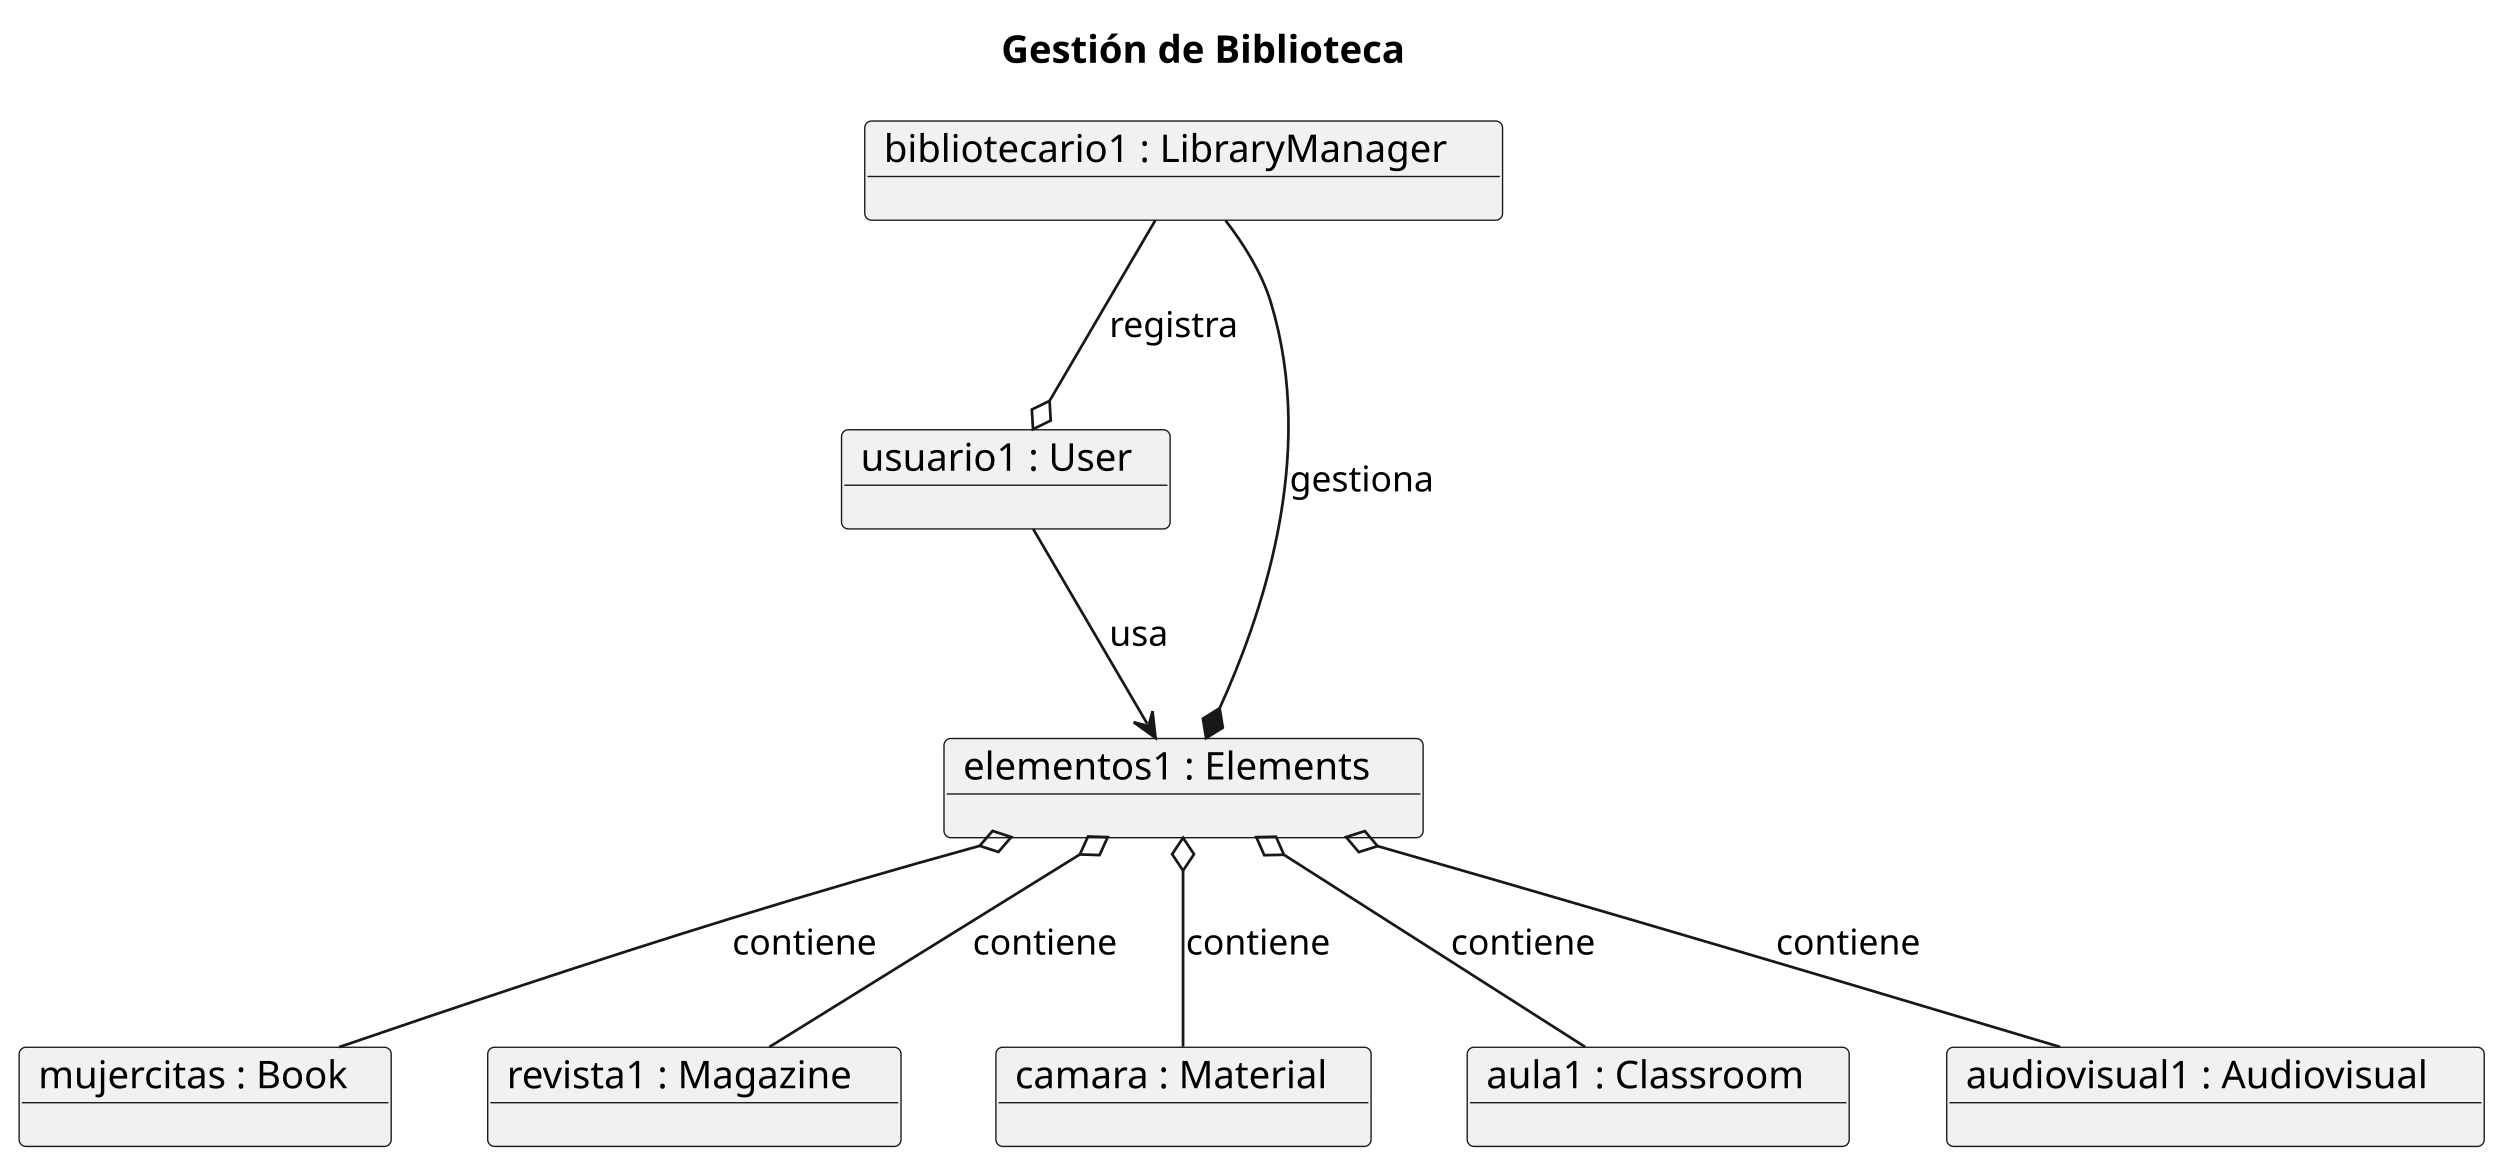
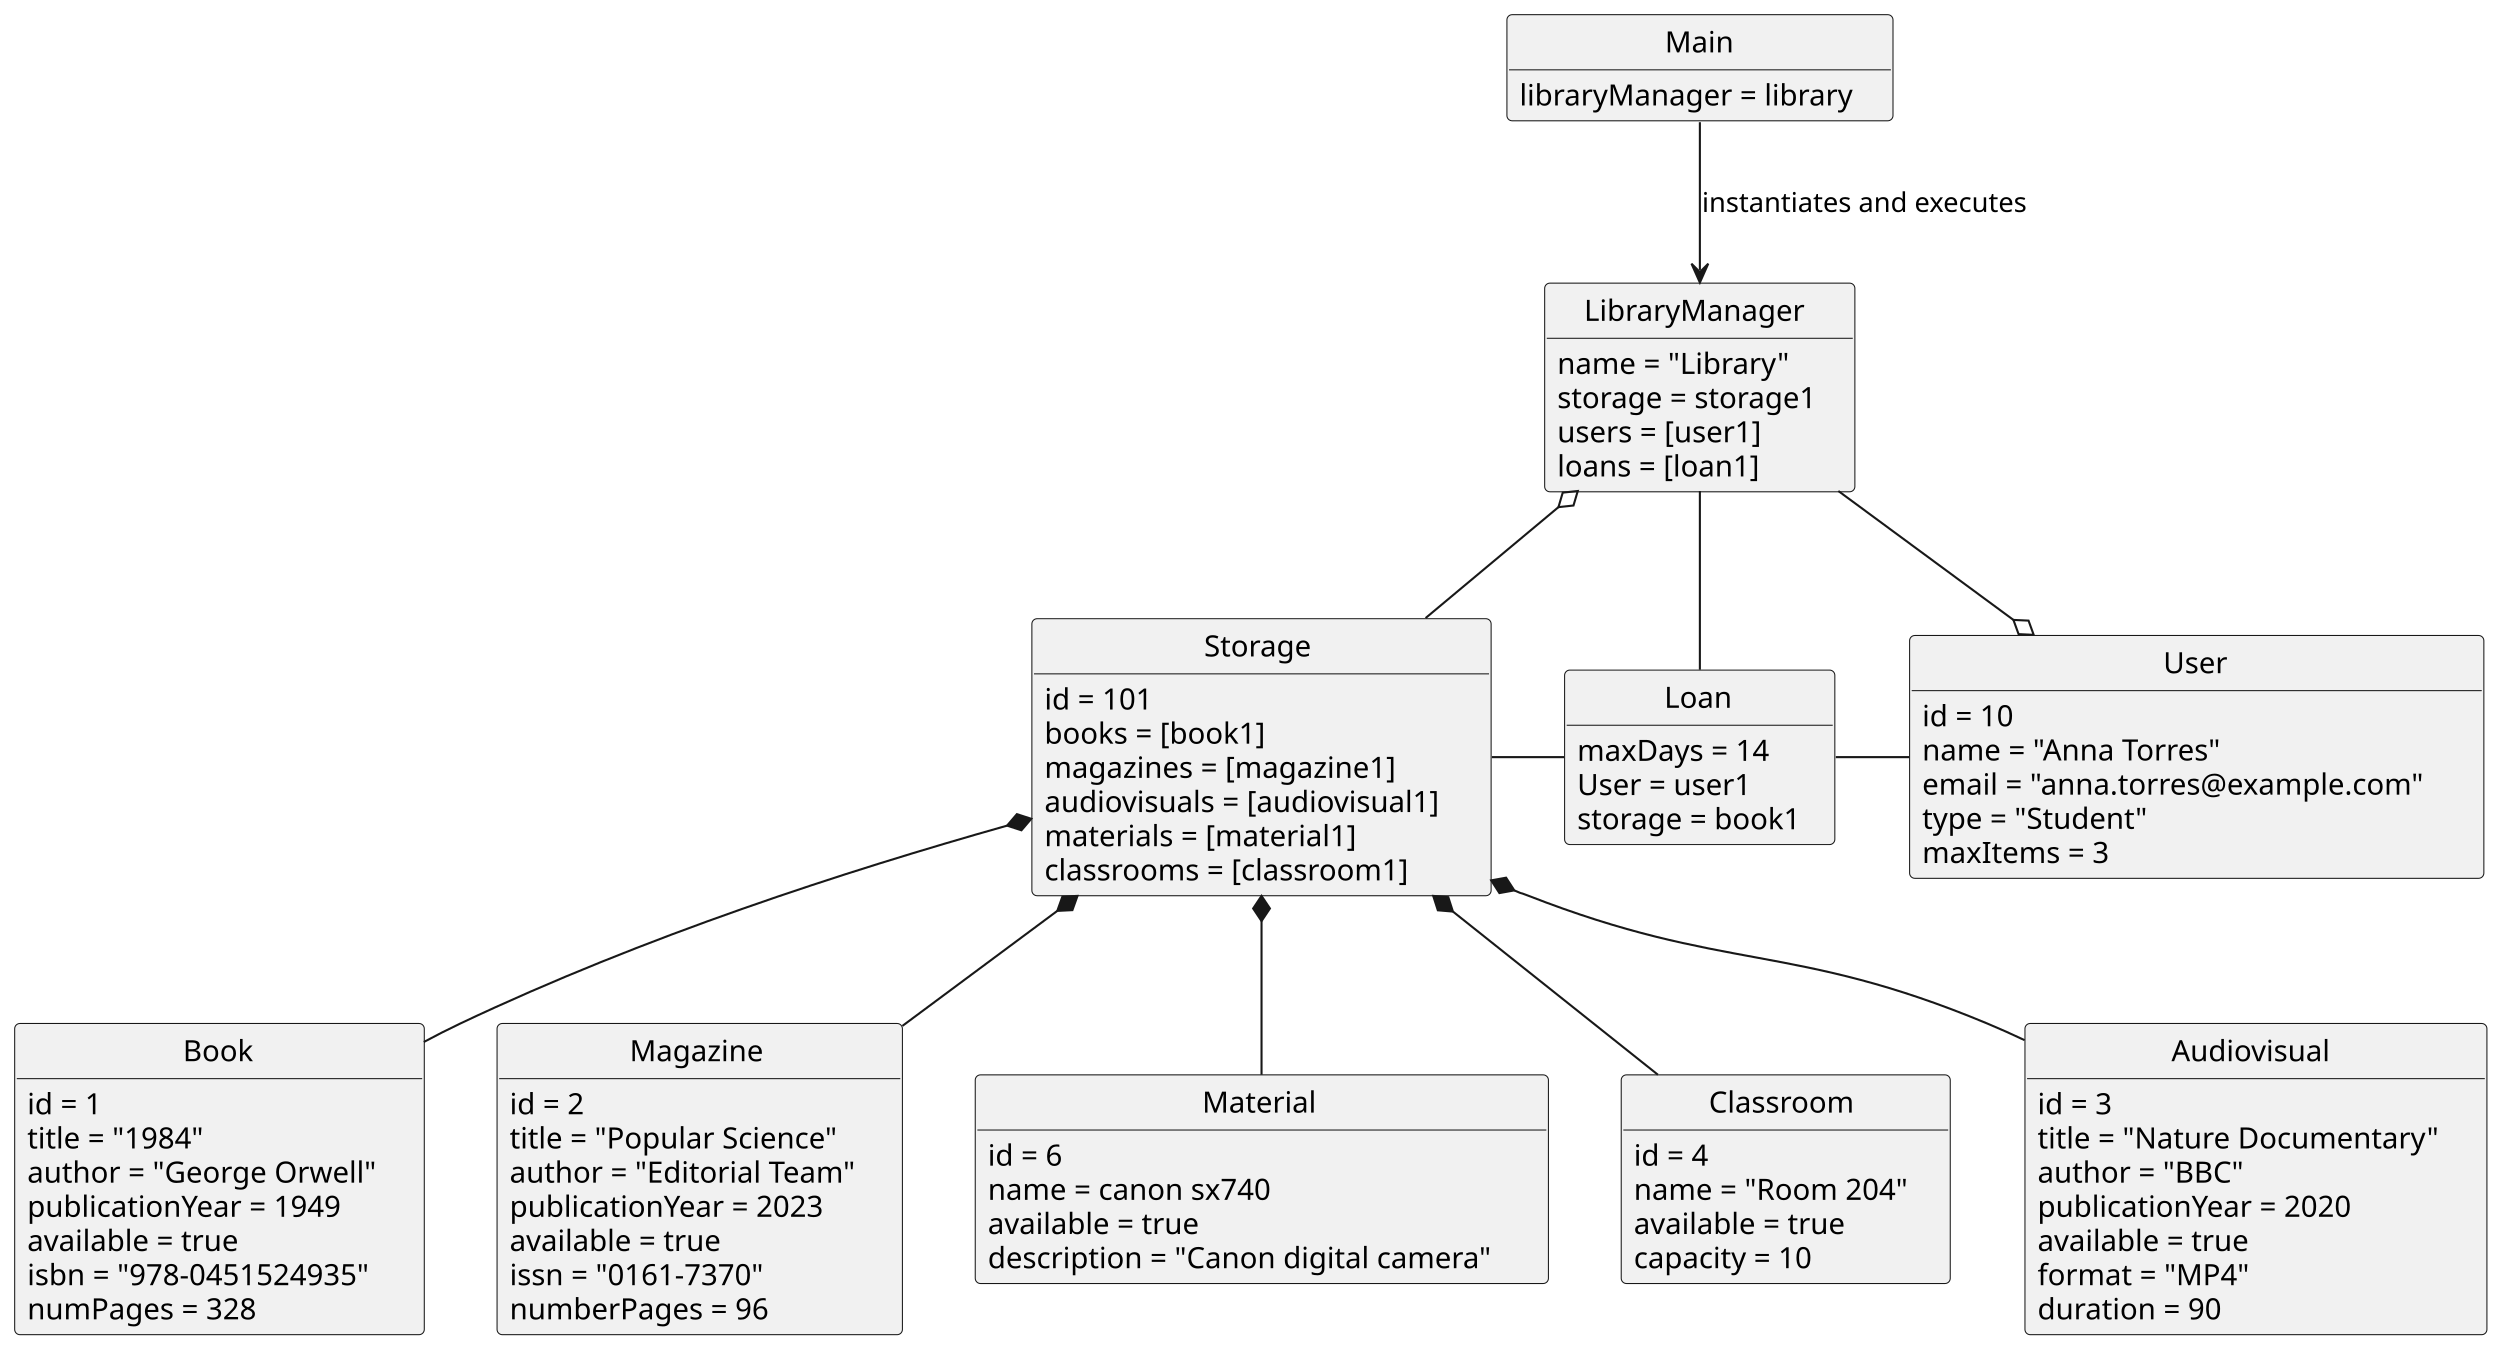
- <svg xmlns="http://www.w3.org/2000/svg" contentStyleType="text/css" data-diagram-type="CLASS" height="425px" preserveAspectRatio="none" style="width:915px;height:425px;background:#FFFFFF;" version="1.1" viewBox="0 0 915 425" width="915px" zoomAndPan="magnify">
+ <svg xmlns="http://www.w3.org/2000/svg" contentStyleType="text/css" data-diagram-type="CLASS" height="643px" preserveAspectRatio="none" style="width:1192px;height:643px;background:#FFFFFF;" version="1.1" viewBox="0 0 1192 643" width="1192px" zoomAndPan="magnify">
  <defs />
  <g>
-     <text fill="#000000" font-family="sans-serif" font-size="14" font-weight="bold" lengthAdjust="spacing" textLength="168.301" x="366.465" y="22.995">Gestión de Biblioteca</text>
-     <g id="elem_mujercitas">
-       <rect fill="#F1F1F1" height="36.297" rx="2.5" ry="2.5" style="stroke:#181818;stroke-width:0.5;" width="136.179" x="7" y="383.297" />
-       <text fill="#000000" font-family="sans-serif" font-size="14" lengthAdjust="spacing" textLength="122.179" x="14" y="398.292">mujercitas : Book</text>
-       <line style="stroke:#181818;stroke-width:0.5;" x1="8" x2="142.179" y1="403.594" y2="403.594" />
+     <g id="elem_Main">
+       <rect codeLine="86" fill="#F1F1F1" height="50.594" id="Main" rx="2.5" ry="2.5" style="stroke:#181818;stroke-width:0.5;" width="184.081" x="718.5" y="7" />
+       <text fill="#000000" font-family="sans-serif" font-size="14" lengthAdjust="spacing" textLength="33.421" x="793.83" y="24.995">Main</text>
+       <line style="stroke:#181818;stroke-width:0.5;" x1="719.5" x2="901.581" y1="33.297" y2="33.297" />
+       <text fill="#000000" font-family="sans-serif" font-size="14" lengthAdjust="spacing" textLength="172.081" x="724.5" y="50.292">libraryManager = library</text>
    </g>
-     <g id="elem_revista1">
-       <rect fill="#F1F1F1" height="36.297" rx="2.5" ry="2.5" style="stroke:#181818;stroke-width:0.5;" width="151.279" x="178.5" y="383.297" />
-       <text fill="#000000" font-family="sans-serif" font-size="14" lengthAdjust="spacing" textLength="137.279" x="185.5" y="398.292">revista1 : Magazine</text>
-       <line style="stroke:#181818;stroke-width:0.5;" x1="179.5" x2="328.779" y1="403.594" y2="403.594" />
+     <g id="elem_LibraryManager">
+       <rect codeLine="79" fill="#F1F1F1" height="99.484" id="LibraryManager" rx="2.5" ry="2.5" style="stroke:#181818;stroke-width:0.5;" width="147.905" x="736.5" y="135" />
+       <text fill="#000000" font-family="sans-serif" font-size="14" lengthAdjust="spacing" textLength="110.318" x="755.293" y="152.995">LibraryManager</text>
+       <line style="stroke:#181818;stroke-width:0.5;" x1="737.5" x2="883.405" y1="161.297" y2="161.297" />
+       <text fill="#000000" font-family="sans-serif" font-size="14" lengthAdjust="spacing" textLength="122.165" x="742.5" y="178.292">name = "Library"</text>
+       <text fill="#000000" font-family="sans-serif" font-size="14" lengthAdjust="spacing" textLength="135.905" x="742.5" y="194.589">storage = storage1</text>
+       <text fill="#000000" font-family="sans-serif" font-size="14" lengthAdjust="spacing" textLength="108.828" x="742.5" y="210.886">users = [user1]</text>
+       <text fill="#000000" font-family="sans-serif" font-size="14" lengthAdjust="spacing" textLength="107.57" x="742.5" y="227.183">loans = [loan1]</text>
    </g>
-     <g id="elem_camara">
-       <rect fill="#F1F1F1" height="36.297" rx="2.5" ry="2.5" style="stroke:#181818;stroke-width:0.5;" width="137.32" x="364.5" y="383.297" />
-       <text fill="#000000" font-family="sans-serif" font-size="14" lengthAdjust="spacing" textLength="123.32" x="371.5" y="398.292">camara : Material</text>
-       <line style="stroke:#181818;stroke-width:0.5;" x1="365.5" x2="500.82" y1="403.594" y2="403.594" />
+     <g id="elem_Storage">
+       <rect codeLine="24" fill="#F1F1F1" height="132.078" id="Storage" rx="2.5" ry="2.5" style="stroke:#181818;stroke-width:0.5;" width="218.965" x="492" y="295" />
+       <text fill="#000000" font-family="sans-serif" font-size="14" lengthAdjust="spacing" textLength="54.776" x="574.094" y="312.995">Storage</text>
+       <line style="stroke:#181818;stroke-width:0.5;" x1="493" x2="709.965" y1="321.297" y2="321.297" />
+       <text fill="#000000" font-family="sans-serif" font-size="14" lengthAdjust="spacing" textLength="60.129" x="498" y="338.292">id = 101</text>
+       <text fill="#000000" font-family="sans-serif" font-size="14" lengthAdjust="spacing" textLength="116.006" x="498" y="354.589">books = [book1]</text>
+       <text fill="#000000" font-family="sans-serif" font-size="14" lengthAdjust="spacing" textLength="184.57" x="498" y="370.886">magazines = [magazine1]</text>
+       <text fill="#000000" font-family="sans-serif" font-size="14" lengthAdjust="spacing" textLength="206.965" x="498" y="387.183">audiovisuals = [audiovisual1]</text>
+       <text fill="#000000" font-family="sans-serif" font-size="14" lengthAdjust="spacing" textLength="164.623" x="498" y="403.479">materials = [material1]</text>
+       <text fill="#000000" font-family="sans-serif" font-size="14" lengthAdjust="spacing" textLength="190.312" x="498" y="419.776">classrooms = [classroom1]</text>
    </g>
-     <g id="elem_aula1">
-       <rect fill="#F1F1F1" height="36.297" rx="2.5" ry="2.5" style="stroke:#181818;stroke-width:0.5;" width="139.802" x="537" y="383.297" />
-       <text fill="#000000" font-family="sans-serif" font-size="14" lengthAdjust="spacing" textLength="125.802" x="544" y="398.292">aula1 : Classroom</text>
-       <line style="stroke:#181818;stroke-width:0.5;" x1="538" x2="675.802" y1="403.594" y2="403.594" />
+     <g id="elem_User">
+       <rect codeLine="33" fill="#F1F1F1" height="115.781" id="User" rx="2.5" ry="2.5" style="stroke:#181818;stroke-width:0.5;" width="273.803" x="910.5" y="303" />
+       <text fill="#000000" font-family="sans-serif" font-size="14" lengthAdjust="spacing" textLength="31.91" x="1031.446" y="320.995">User</text>
+       <line style="stroke:#181818;stroke-width:0.5;" x1="911.5" x2="1183.303" y1="329.297" y2="329.297" />
+       <text fill="#000000" font-family="sans-serif" font-size="14" lengthAdjust="spacing" textLength="51.222" x="916.5" y="346.292">id = 10</text>
+       <text fill="#000000" font-family="sans-serif" font-size="14" lengthAdjust="spacing" textLength="158.102" x="916.5" y="362.589">name = "Anna Torres"</text>
+       <text fill="#000000" font-family="sans-serif" font-size="14" lengthAdjust="spacing" textLength="261.803" x="916.5" y="378.886">email = "anna.torres@example.com"</text>
+       <text fill="#000000" font-family="sans-serif" font-size="14" lengthAdjust="spacing" textLength="119.895" x="916.5" y="395.183">type = "Student"</text>
+       <text fill="#000000" font-family="sans-serif" font-size="14" lengthAdjust="spacing" textLength="99.203" x="916.5" y="411.479">maxItems = 3</text>
    </g>
-     <g id="elem_audiovisual1">
-       <rect fill="#F1F1F1" height="36.297" rx="2.5" ry="2.5" style="stroke:#181818;stroke-width:0.5;" width="196.731" x="712.5" y="383.297" />
-       <text fill="#000000" font-family="sans-serif" font-size="14" lengthAdjust="spacing" textLength="182.731" x="719.5" y="398.292">audiovisual1 : Audiovisual</text>
-       <line style="stroke:#181818;stroke-width:0.5;" x1="713.5" x2="908.231" y1="403.594" y2="403.594" />
+     <g id="elem_Loan">
+       <rect codeLine="90" fill="#F1F1F1" height="83.188" id="Loan" rx="2.5" ry="2.5" style="stroke:#181818;stroke-width:0.5;" width="128.847" x="746" y="319.5" />
+       <text fill="#000000" font-family="sans-serif" font-size="14" lengthAdjust="spacing" textLength="33.817" x="793.515" y="337.495">Loan</text>
+       <line style="stroke:#181818;stroke-width:0.5;" x1="747" x2="873.847" y1="345.797" y2="345.797" />
+       <text fill="#000000" font-family="sans-serif" font-size="14" lengthAdjust="spacing" textLength="103.886" x="752" y="362.792">maxDays = 14</text>
+       <text fill="#000000" font-family="sans-serif" font-size="14" lengthAdjust="spacing" textLength="91.984" x="752" y="379.089">User = user1</text>
+       <text fill="#000000" font-family="sans-serif" font-size="14" lengthAdjust="spacing" textLength="116.847" x="752" y="395.386">storage = book1</text>
    </g>
-     <g id="elem_profesor">
-       <rect fill="#F1F1F1" height="36.297" rx="2.5" ry="2.5" style="stroke:#181818;stroke-width:0.5;" width="120.265" x="308" y="157.297" />
-       <text fill="#000000" font-family="sans-serif" font-size="14" lengthAdjust="spacing" textLength="106.265" x="315" y="172.292">usuario1 : User</text>
-       <line style="stroke:#181818;stroke-width:0.5;" x1="309" x2="427.265" y1="177.594" y2="177.594" />
+     <g id="elem_Book">
+       <rect codeLine="41" fill="#F1F1F1" height="148.375" id="Book" rx="2.5" ry="2.5" style="stroke:#181818;stroke-width:0.5;" width="195.299" x="7" y="488" />
+       <text fill="#000000" font-family="sans-serif" font-size="14" lengthAdjust="spacing" textLength="34.843" x="87.228" y="505.995">Book</text>
+       <line style="stroke:#181818;stroke-width:0.5;" x1="8" x2="201.299" y1="514.297" y2="514.297" />
+       <text fill="#000000" font-family="sans-serif" font-size="14" lengthAdjust="spacing" textLength="42.315" x="13" y="531.292">id = 1</text>
+       <text fill="#000000" font-family="sans-serif" font-size="14" lengthAdjust="spacing" textLength="96.51" x="13" y="547.589">title = "1984"</text>
+       <text fill="#000000" font-family="sans-serif" font-size="14" lengthAdjust="spacing" textLength="179.997" x="13" y="563.886">author = "George Orwell"</text>
+       <text fill="#000000" font-family="sans-serif" font-size="14" lengthAdjust="spacing" textLength="165.279" x="13" y="580.183">publicationYear = 1949</text>
+       <text fill="#000000" font-family="sans-serif" font-size="14" lengthAdjust="spacing" textLength="112.554" x="13" y="596.48">available = true</text>
+       <text fill="#000000" font-family="sans-serif" font-size="14" lengthAdjust="spacing" textLength="183.299" x="13" y="612.776">isbn = "978-0451524935"</text>
+       <text fill="#000000" font-family="sans-serif" font-size="14" lengthAdjust="spacing" textLength="120.552" x="13" y="629.073">numPages = 328</text>
    </g>
-     <g id="elem_bibliotecario1">
-       <rect fill="#F1F1F1" height="36.297" rx="2.5" ry="2.5" style="stroke:#181818;stroke-width:0.5;" width="233.44" x="316.5" y="44.297" />
-       <text fill="#000000" font-family="sans-serif" font-size="14" lengthAdjust="spacing" textLength="219.44" x="323.5" y="59.292">bibliotecario1 : LibraryManager</text>
-       <line style="stroke:#181818;stroke-width:0.5;" x1="317.5" x2="548.94" y1="64.594" y2="64.594" />
+     <g id="elem_Magazine">
+       <rect codeLine="59" fill="#F1F1F1" height="148.375" id="Magazine" rx="2.5" ry="2.5" style="stroke:#181818;stroke-width:0.5;" width="193.269" x="237" y="488" />
+       <text fill="#000000" font-family="sans-serif" font-size="14" lengthAdjust="spacing" textLength="66.849" x="300.21" y="505.995">Magazine</text>
+       <line style="stroke:#181818;stroke-width:0.5;" x1="238" x2="429.269" y1="514.297" y2="514.297" />
+       <text fill="#000000" font-family="sans-serif" font-size="14" lengthAdjust="spacing" textLength="42.315" x="243" y="531.292">id = 2</text>
+       <text fill="#000000" font-family="sans-serif" font-size="14" lengthAdjust="spacing" textLength="172.594" x="243" y="547.589">title = "Popular Science"</text>
+       <text fill="#000000" font-family="sans-serif" font-size="14" lengthAdjust="spacing" textLength="181.269" x="243" y="563.886">author = "Editorial Team"</text>
+       <text fill="#000000" font-family="sans-serif" font-size="14" lengthAdjust="spacing" textLength="165.279" x="243" y="580.183">publicationYear = 2023</text>
+       <text fill="#000000" font-family="sans-serif" font-size="14" lengthAdjust="spacing" textLength="112.554" x="243" y="596.48">available = true</text>
+       <text fill="#000000" font-family="sans-serif" font-size="14" lengthAdjust="spacing" textLength="137.17" x="243" y="612.776">issn = "0161-7370"</text>
+       <text fill="#000000" font-family="sans-serif" font-size="14" lengthAdjust="spacing" textLength="134.9" x="243" y="629.073">numberPages = 96</text>
    </g>
-     <g id="elem_elementos1">
-       <rect fill="#F1F1F1" height="36.297" rx="2.5" ry="2.5" style="stroke:#181818;stroke-width:0.5;" width="175.369" x="345.5" y="270.297" />
-       <text fill="#000000" font-family="sans-serif" font-size="14" lengthAdjust="spacing" textLength="161.369" x="352.5" y="285.292">elementos1 : Elements</text>
-       <line style="stroke:#181818;stroke-width:0.5;" x1="346.5" x2="519.869" y1="290.594" y2="290.594" />
+     <g id="elem_Material">
+       <rect codeLine="17" fill="#F1F1F1" height="99.484" id="Material" rx="2.5" ry="2.5" style="stroke:#181818;stroke-width:0.5;" width="273.29" x="465" y="512.5" />
+       <text fill="#000000" font-family="sans-serif" font-size="14" lengthAdjust="spacing" textLength="56.875" x="573.207" y="530.495">Material</text>
+       <line style="stroke:#181818;stroke-width:0.5;" x1="466" x2="737.29" y1="538.797" y2="538.797" />
+       <text fill="#000000" font-family="sans-serif" font-size="14" lengthAdjust="spacing" textLength="42.315" x="471" y="555.792">id = 6</text>
+       <text fill="#000000" font-family="sans-serif" font-size="14" lengthAdjust="spacing" textLength="149.673" x="471" y="572.089">name = canon sx740</text>
+       <text fill="#000000" font-family="sans-serif" font-size="14" lengthAdjust="spacing" textLength="112.554" x="471" y="588.386">available = true</text>
+       <text fill="#000000" font-family="sans-serif" font-size="14" lengthAdjust="spacing" textLength="261.29" x="471" y="604.683">description = "Canon digital camera"</text>
    </g>
-     <g id="link_bibliotecario1_elementos1">
-       <path codeLine="12" d="M448.56,80.707 C454.98,89.047 461.69,99.547 465,110.297 C482.61,167.447 460.937,227.213 446.387,259.213 " fill="transparent" id="bibliotecario1-to-elementos1" style="stroke:#181818;stroke-width:1;" />
-       <polygon fill="#181818" points="441.42,270.137,447.545,266.331,446.387,259.213,440.262,263.019,441.42,270.137" style="stroke:#181818;stroke-width:1;" />
-       <text fill="#000000" font-family="sans-serif" font-size="13" lengthAdjust="spacing" textLength="55.891" x="472" y="179.864">gestiona</text>
+     <g id="elem_Classroom">
+       <rect codeLine="51" fill="#F1F1F1" height="99.484" id="Classroom" rx="2.5" ry="2.5" style="stroke:#181818;stroke-width:0.5;" width="156.881" x="773" y="512.5" />
+       <text fill="#000000" font-family="sans-serif" font-size="14" lengthAdjust="spacing" textLength="73.356" x="814.762" y="530.495">Classroom</text>
+       <line style="stroke:#181818;stroke-width:0.5;" x1="774" x2="928.881" y1="538.797" y2="538.797" />
+       <text fill="#000000" font-family="sans-serif" font-size="14" lengthAdjust="spacing" textLength="42.315" x="779" y="555.792">id = 4</text>
+       <text fill="#000000" font-family="sans-serif" font-size="14" lengthAdjust="spacing" textLength="144.881" x="779" y="572.089">name = "Room 204"</text>
+       <text fill="#000000" font-family="sans-serif" font-size="14" lengthAdjust="spacing" textLength="112.554" x="779" y="588.386">available = true</text>
+       <text fill="#000000" font-family="sans-serif" font-size="14" lengthAdjust="spacing" textLength="97.549" x="779" y="604.683">capacity = 10</text>
    </g>
-     <g id="link_bibliotecario1_profesor">
-       <path codeLine="13" d="M422.84,80.637 C410.63,101.497 396.324,125.922 384.144,146.722 " fill="transparent" id="bibliotecario1-to-profesor" style="stroke:#181818;stroke-width:1;" />
-       <polygon fill="transparent" points="378.08,157.077,384.564,153.921,384.144,146.722,377.66,149.878,378.08,157.077" style="stroke:#181818;stroke-width:1;" />
-       <text fill="#000000" font-family="sans-serif" font-size="13" lengthAdjust="spacing" textLength="50.388" x="406" y="123.364">registra</text>
+     <g id="elem_Audiovisual">
+       <rect codeLine="69" fill="#F1F1F1" height="148.375" id="Audiovisual" rx="2.5" ry="2.5" style="stroke:#181818;stroke-width:0.5;" width="220.264" x="965.5" y="488" />
+       <text fill="#000000" font-family="sans-serif" font-size="14" lengthAdjust="spacing" textLength="80.603" x="1035.331" y="505.995">Audiovisual</text>
+       <line style="stroke:#181818;stroke-width:0.5;" x1="966.5" x2="1184.764" y1="514.297" y2="514.297" />
+       <text fill="#000000" font-family="sans-serif" font-size="14" lengthAdjust="spacing" textLength="42.315" x="971.5" y="531.292">id = 3</text>
+       <text fill="#000000" font-family="sans-serif" font-size="14" lengthAdjust="spacing" textLength="208.264" x="971.5" y="547.589">title = "Nature Documentary"</text>
+       <text fill="#000000" font-family="sans-serif" font-size="14" lengthAdjust="spacing" textLength="108.63" x="971.5" y="563.886">author = "BBC"</text>
+       <text fill="#000000" font-family="sans-serif" font-size="14" lengthAdjust="spacing" textLength="165.279" x="971.5" y="580.183">publicationYear = 2020</text>
+       <text fill="#000000" font-family="sans-serif" font-size="14" lengthAdjust="spacing" textLength="112.554" x="971.5" y="596.48">available = true</text>
+       <text fill="#000000" font-family="sans-serif" font-size="14" lengthAdjust="spacing" textLength="109.894" x="971.5" y="612.776">format = "MP4"</text>
+       <text fill="#000000" font-family="sans-serif" font-size="14" lengthAdjust="spacing" textLength="97.357" x="971.5" y="629.073">duration = 90</text>
    </g>
-     <g id="link_elementos1_mujercitas">
-       <path codeLine="15" d="M358.566,309.574 C327.446,318.204 300.92,325.847 267,336.297 C218.14,351.347 162.8,369.967 124.13,383.227 " fill="transparent" id="elementos1-backto-mujercitas" style="stroke:#181818;stroke-width:1;" />
-       <polygon fill="transparent" points="370.13,306.367,363.279,304.116,358.566,309.574,365.417,311.825,370.13,306.367" style="stroke:#181818;stroke-width:1;" />
-       <text fill="#000000" font-family="sans-serif" font-size="13" lengthAdjust="spacing" textLength="56.285" x="268" y="349.364">contiene</text>
+     <g id="link_Main_LibraryManager">
+       <path codeLine="4" d="M810.5,58.27 C810.5,78.99 810.5,103.17 810.5,128.72 " fill="transparent" id="Main-to-LibraryManager" style="stroke:#181818;stroke-width:1;" />
+       <polygon fill="#181818" points="810.5,134.72,814.5,125.72,810.5,129.72,806.5,125.72,810.5,134.72" style="stroke:#181818;stroke-width:1;" />
+       <text fill="#000000" font-family="sans-serif" font-size="13" lengthAdjust="spacing" textLength="168.137" x="811.5" y="101.067">instantiates and executes</text>
    </g>
-     <g id="link_elementos1_revista1">
-       <path codeLine="16" d="M395.222,312.722 C361.592,333.582 315.26,362.307 281.61,383.177 " fill="transparent" id="elementos1-backto-revista1" style="stroke:#181818;stroke-width:1;" />
-       <polygon fill="transparent" points="405.42,306.397,398.213,306.16,395.222,312.722,402.43,312.959,405.42,306.397" style="stroke:#181818;stroke-width:1;" />
-       <text fill="#000000" font-family="sans-serif" font-size="13" lengthAdjust="spacing" textLength="56.285" x="356" y="349.364">contiene</text>
+     <g id="link_LibraryManager_Storage">
+       <path codeLine="5" d="M743.07,241.803 C720.61,260.563 703.77,274.61 679.72,294.69 " fill="transparent" id="LibraryManager-backto-Storage" style="stroke:#181818;stroke-width:1;" />
+       <polygon fill="transparent" points="752.28,234.11,745.111,234.886,743.07,241.803,750.239,241.026,752.28,234.11" style="stroke:#181818;stroke-width:1;" />
    </g>
-     <g id="link_elementos1_camara">
-       <path codeLine="17" d="M433,318.637 C433,339.497 433,362.277 433,383.077 " fill="transparent" id="elementos1-backto-camara" style="stroke:#181818;stroke-width:1;" />
-       <polygon fill="transparent" points="433,306.637,429,312.637,433,318.637,437,312.637,433,306.637" style="stroke:#181818;stroke-width:1;" />
-       <text fill="#000000" font-family="sans-serif" font-size="13" lengthAdjust="spacing" textLength="56.285" x="434" y="349.364">contiene</text>
+     <g id="link_LibraryManager_User">
+       <path codeLine="6" d="M876.52,234.11 C905.42,255.39 929.877,273.394 959.997,295.575 " fill="transparent" id="LibraryManager-to-User" style="stroke:#181818;stroke-width:1;" />
+       <polygon fill="transparent" points="969.66,302.69,967.201,295.911,959.997,295.575,962.457,302.353,969.66,302.69" style="stroke:#181818;stroke-width:1;" />
    </g>
-     <g id="link_elementos1_aula1">
-       <path codeLine="18" d="M469.926,312.852 C502.616,333.712 547.45,362.307 580.16,383.177 " fill="transparent" id="elementos1-backto-aula1" style="stroke:#181818;stroke-width:1;" />
-       <polygon fill="transparent" points="459.81,306.397,462.716,312.996,469.926,312.852,467.02,306.252,459.81,306.397" style="stroke:#181818;stroke-width:1;" />
-       <text fill="#000000" font-family="sans-serif" font-size="13" lengthAdjust="spacing" textLength="56.285" x="531" y="349.364">contiene</text>
+     <g id="link_LibraryManager_Loan">
+       <path codeLine="7" d="M810.5,234.11 C810.5,260.93 810.5,293.87 810.5,319.32 " fill="transparent" id="LibraryManager-Loan" style="stroke:#181818;stroke-width:1;" />
    </g>
-     <g id="link_elementos1_audiovisual1">
-       <path codeLine="19" d="M504.184,309.677 C535.054,318.537 561.8,326.277 596,336.297 C649.63,352.007 710.69,370.217 754,383.187 " fill="transparent" id="elementos1-backto-audiovisual1" style="stroke:#181818;stroke-width:1;" />
-       <polygon fill="transparent" points="492.65,306.367,497.314,311.867,504.184,309.677,499.521,304.177,492.65,306.367" style="stroke:#181818;stroke-width:1;" />
-       <text fill="#000000" font-family="sans-serif" font-size="13" lengthAdjust="spacing" textLength="56.285" x="650" y="349.364">contiene</text>
+     <g id="link_Storage_Loan">
+       <path codeLine="8" d="M711.31,361 C722.8,361 734.3,361 745.79,361 " fill="transparent" id="Storage-Loan" style="stroke:#181818;stroke-width:1;" />
    </g>
-     <g id="link_profesor_elementos1">
-       <path codeLine="23" d="M378.16,193.637 C390.37,214.497 407.708,244.099 419.888,264.899 " fill="transparent" id="profesor-to-elementos1" style="stroke:#181818;stroke-width:1;" />
-       <polygon fill="#181818" points="422.92,270.077,421.824,260.289,420.393,265.762,414.92,264.332,422.92,270.077" style="stroke:#181818;stroke-width:1;" />
-       <text fill="#000000" font-family="sans-serif" font-size="13" lengthAdjust="spacing" textLength="22.979" x="406" y="236.364">usa</text>
+     <g id="link_Loan_User">
+       <path codeLine="9" d="M875.3,361 C886.96,361 898.62,361 910.28,361 " fill="transparent" id="Loan-User" style="stroke:#181818;stroke-width:1;" />
+     </g>
+     <g id="link_Storage_Book">
+       <path codeLine="10" d="M480.162,393.663 C402.282,415.673 307.87,446.17 219.5,488 C213.73,490.73 207.9,493.7 202.08,496.82 " fill="transparent" id="Storage-backto-Book" style="stroke:#181818;stroke-width:1;" />
+       <polygon fill="#181818" points="491.71,390.4,484.848,388.183,480.162,393.663,487.024,395.881,491.71,390.4" style="stroke:#181818;stroke-width:1;" />
+     </g>
+     <g id="link_Storage_Magazine">
+       <path codeLine="11" d="M504.115,434.314 C477.396,454.154 457.52,468.91 430.25,489.16 " fill="transparent" id="Storage-backto-Magazine" style="stroke:#181818;stroke-width:1;" />
+       <polygon fill="#181818" points="513.75,427.16,506.548,427.525,504.115,434.314,511.317,433.948,513.75,427.16" style="stroke:#181818;stroke-width:1;" />
+     </g>
+     <g id="link_Storage_Material">
+       <path codeLine="12" d="M601.5,439.16 C601.5,466.93 601.5,486.77 601.5,512.43 " fill="transparent" id="Storage-backto-Material" style="stroke:#181818;stroke-width:1;" />
+       <polygon fill="#181818" points="601.5,427.16,597.5,433.16,601.5,439.16,605.5,433.16,601.5,427.16" style="stroke:#181818;stroke-width:1;" />
+     </g>
+     <g id="link_Storage_Classroom">
+       <path codeLine="13" d="M692.749,434.633 C727.639,462.403 758.25,486.77 790.48,512.43 " fill="transparent" id="Storage-backto-Classroom" style="stroke:#181818;stroke-width:1;" />
+       <polygon fill="#181818" points="683.36,427.16,685.563,434.026,692.749,434.633,690.545,427.767,683.36,427.16" style="stroke:#181818;stroke-width:1;" />
+     </g>
+     <g id="link_Storage_Audiovisual">
+       <path codeLine="14" d="M722.016,424.541 C727.886,427.091 722.73,424.75 728.5,427 C822.61,463.76 854.24,449.12 947.5,488 C953.4,490.46 959.37,493.14 965.34,495.96 " fill="transparent" id="Storage-backto-Audiovisual" style="stroke:#181818;stroke-width:1;" />
+       <polygon fill="#181818" points="711.01,419.76,714.919,425.819,722.016,424.541,718.107,418.482,711.01,419.76" style="stroke:#181818;stroke-width:1;" />
    </g>
  </g>
</svg>
